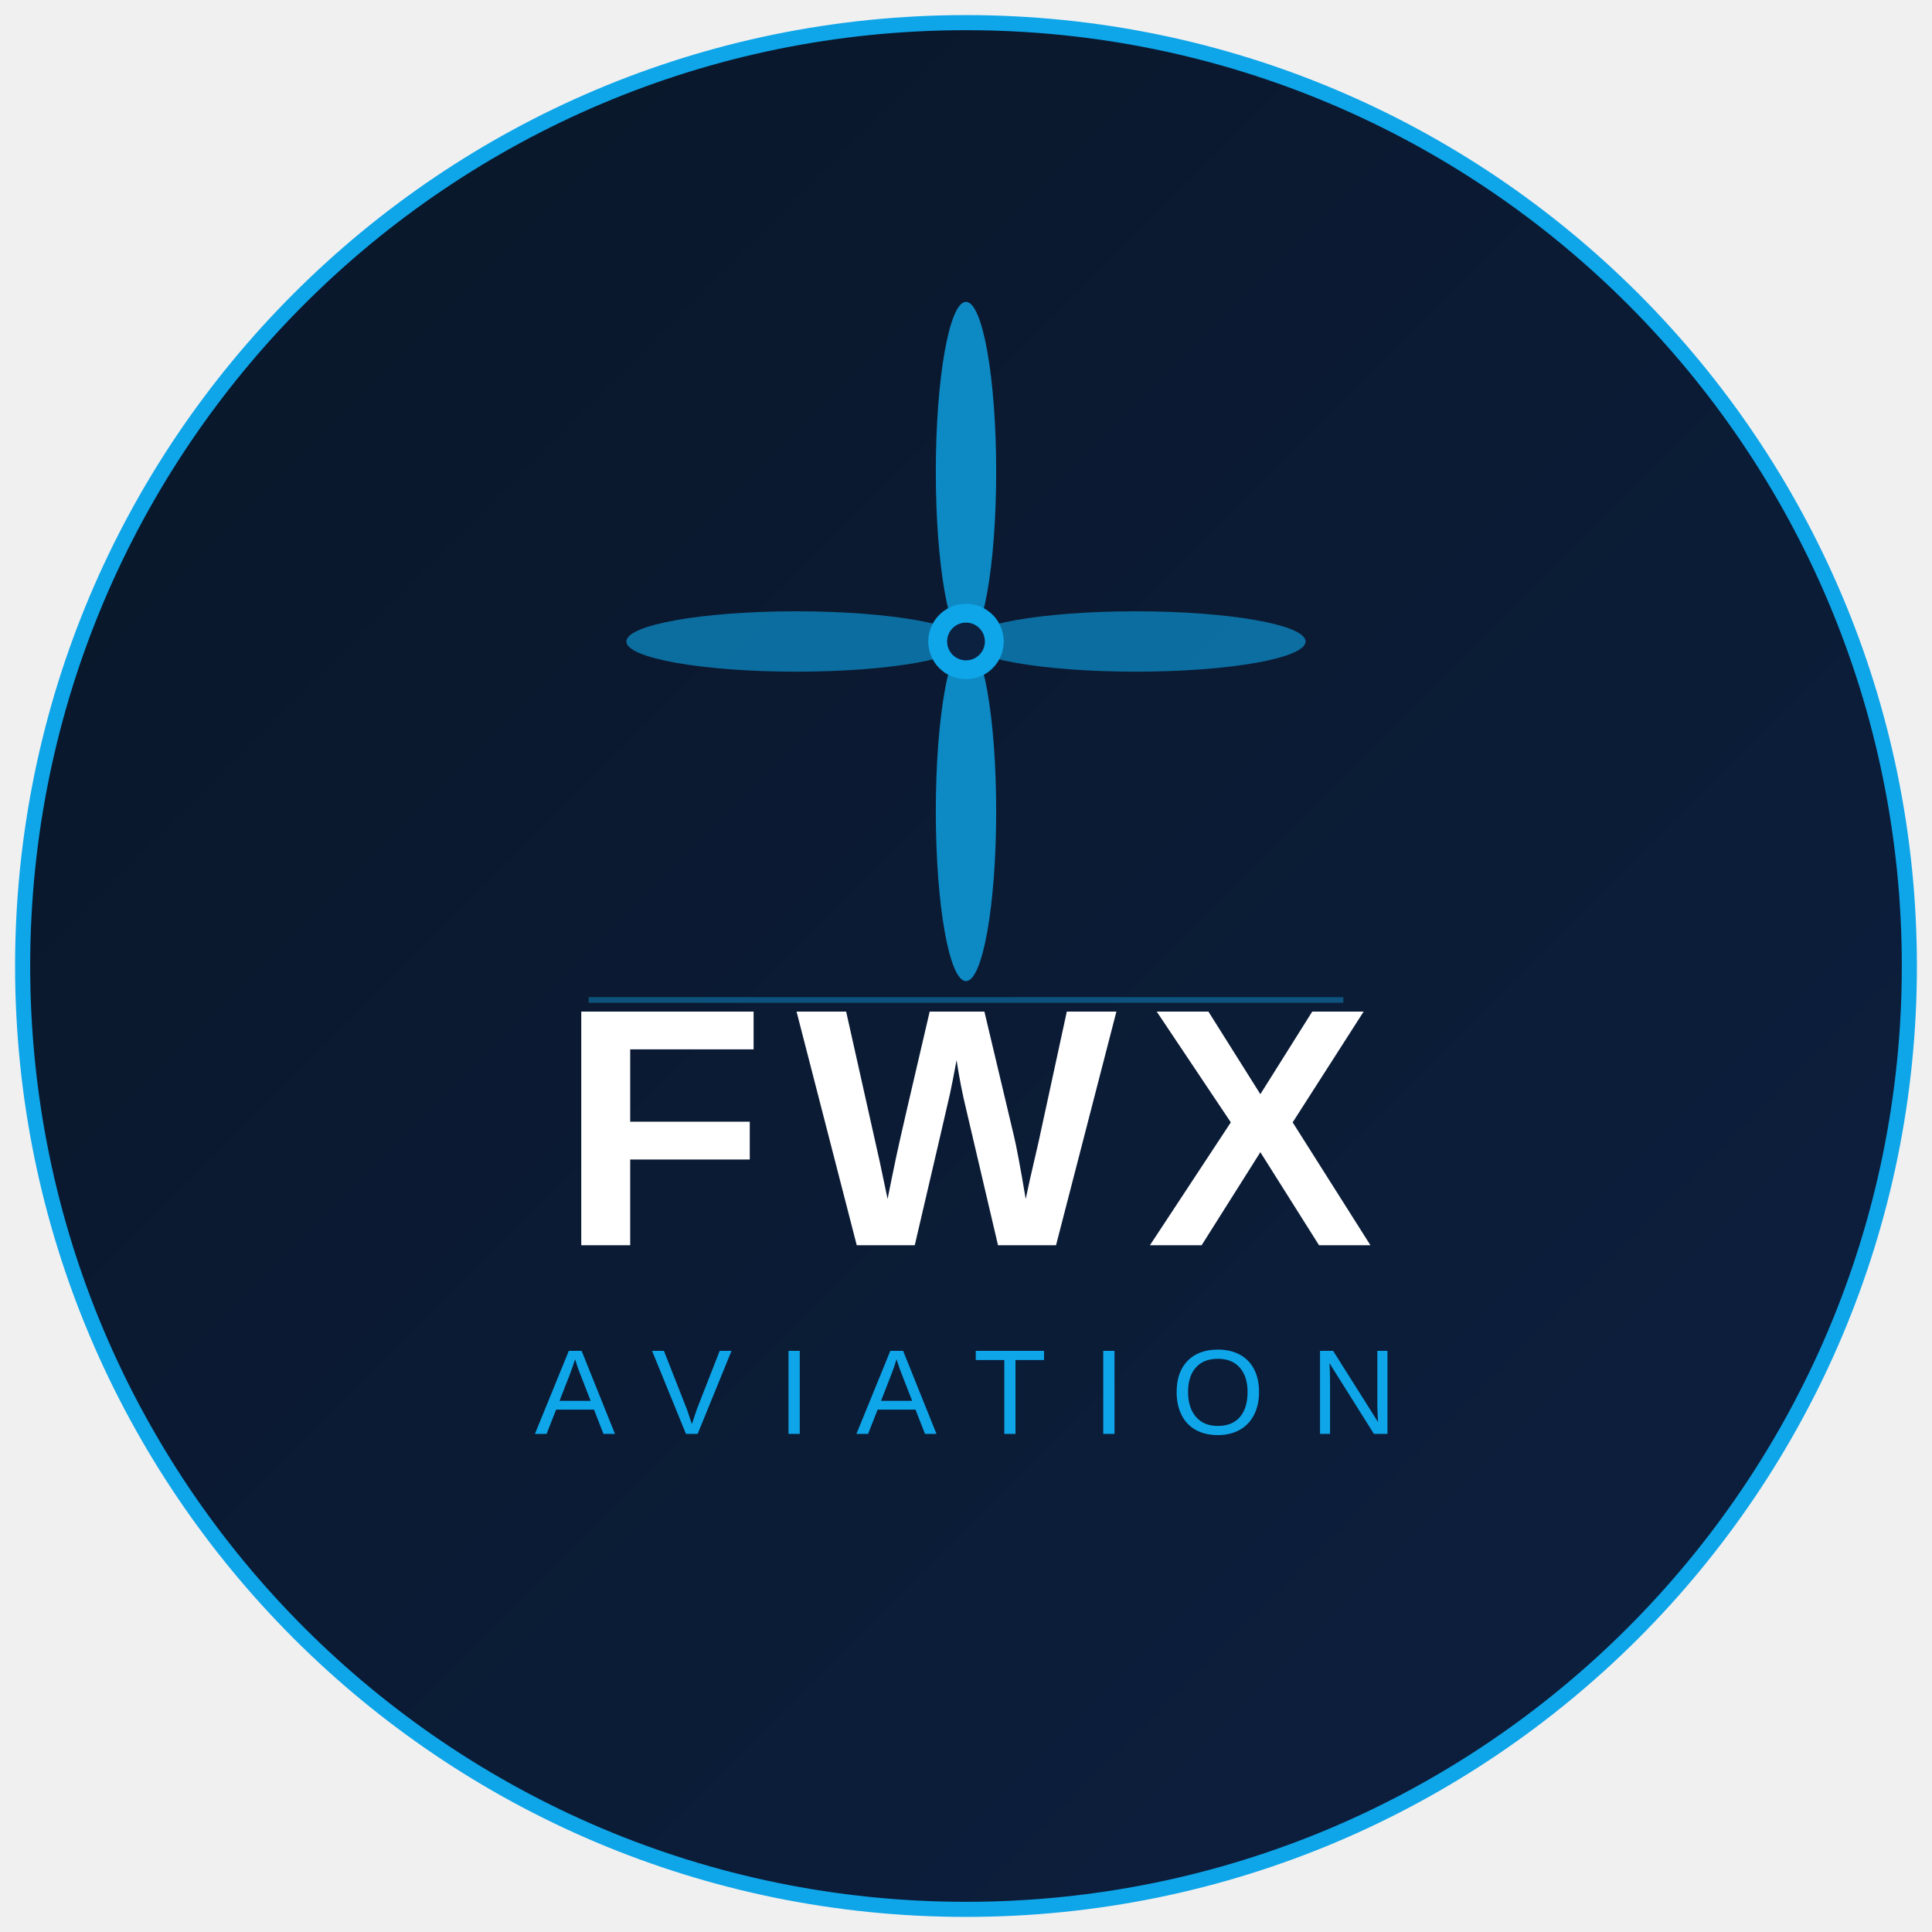
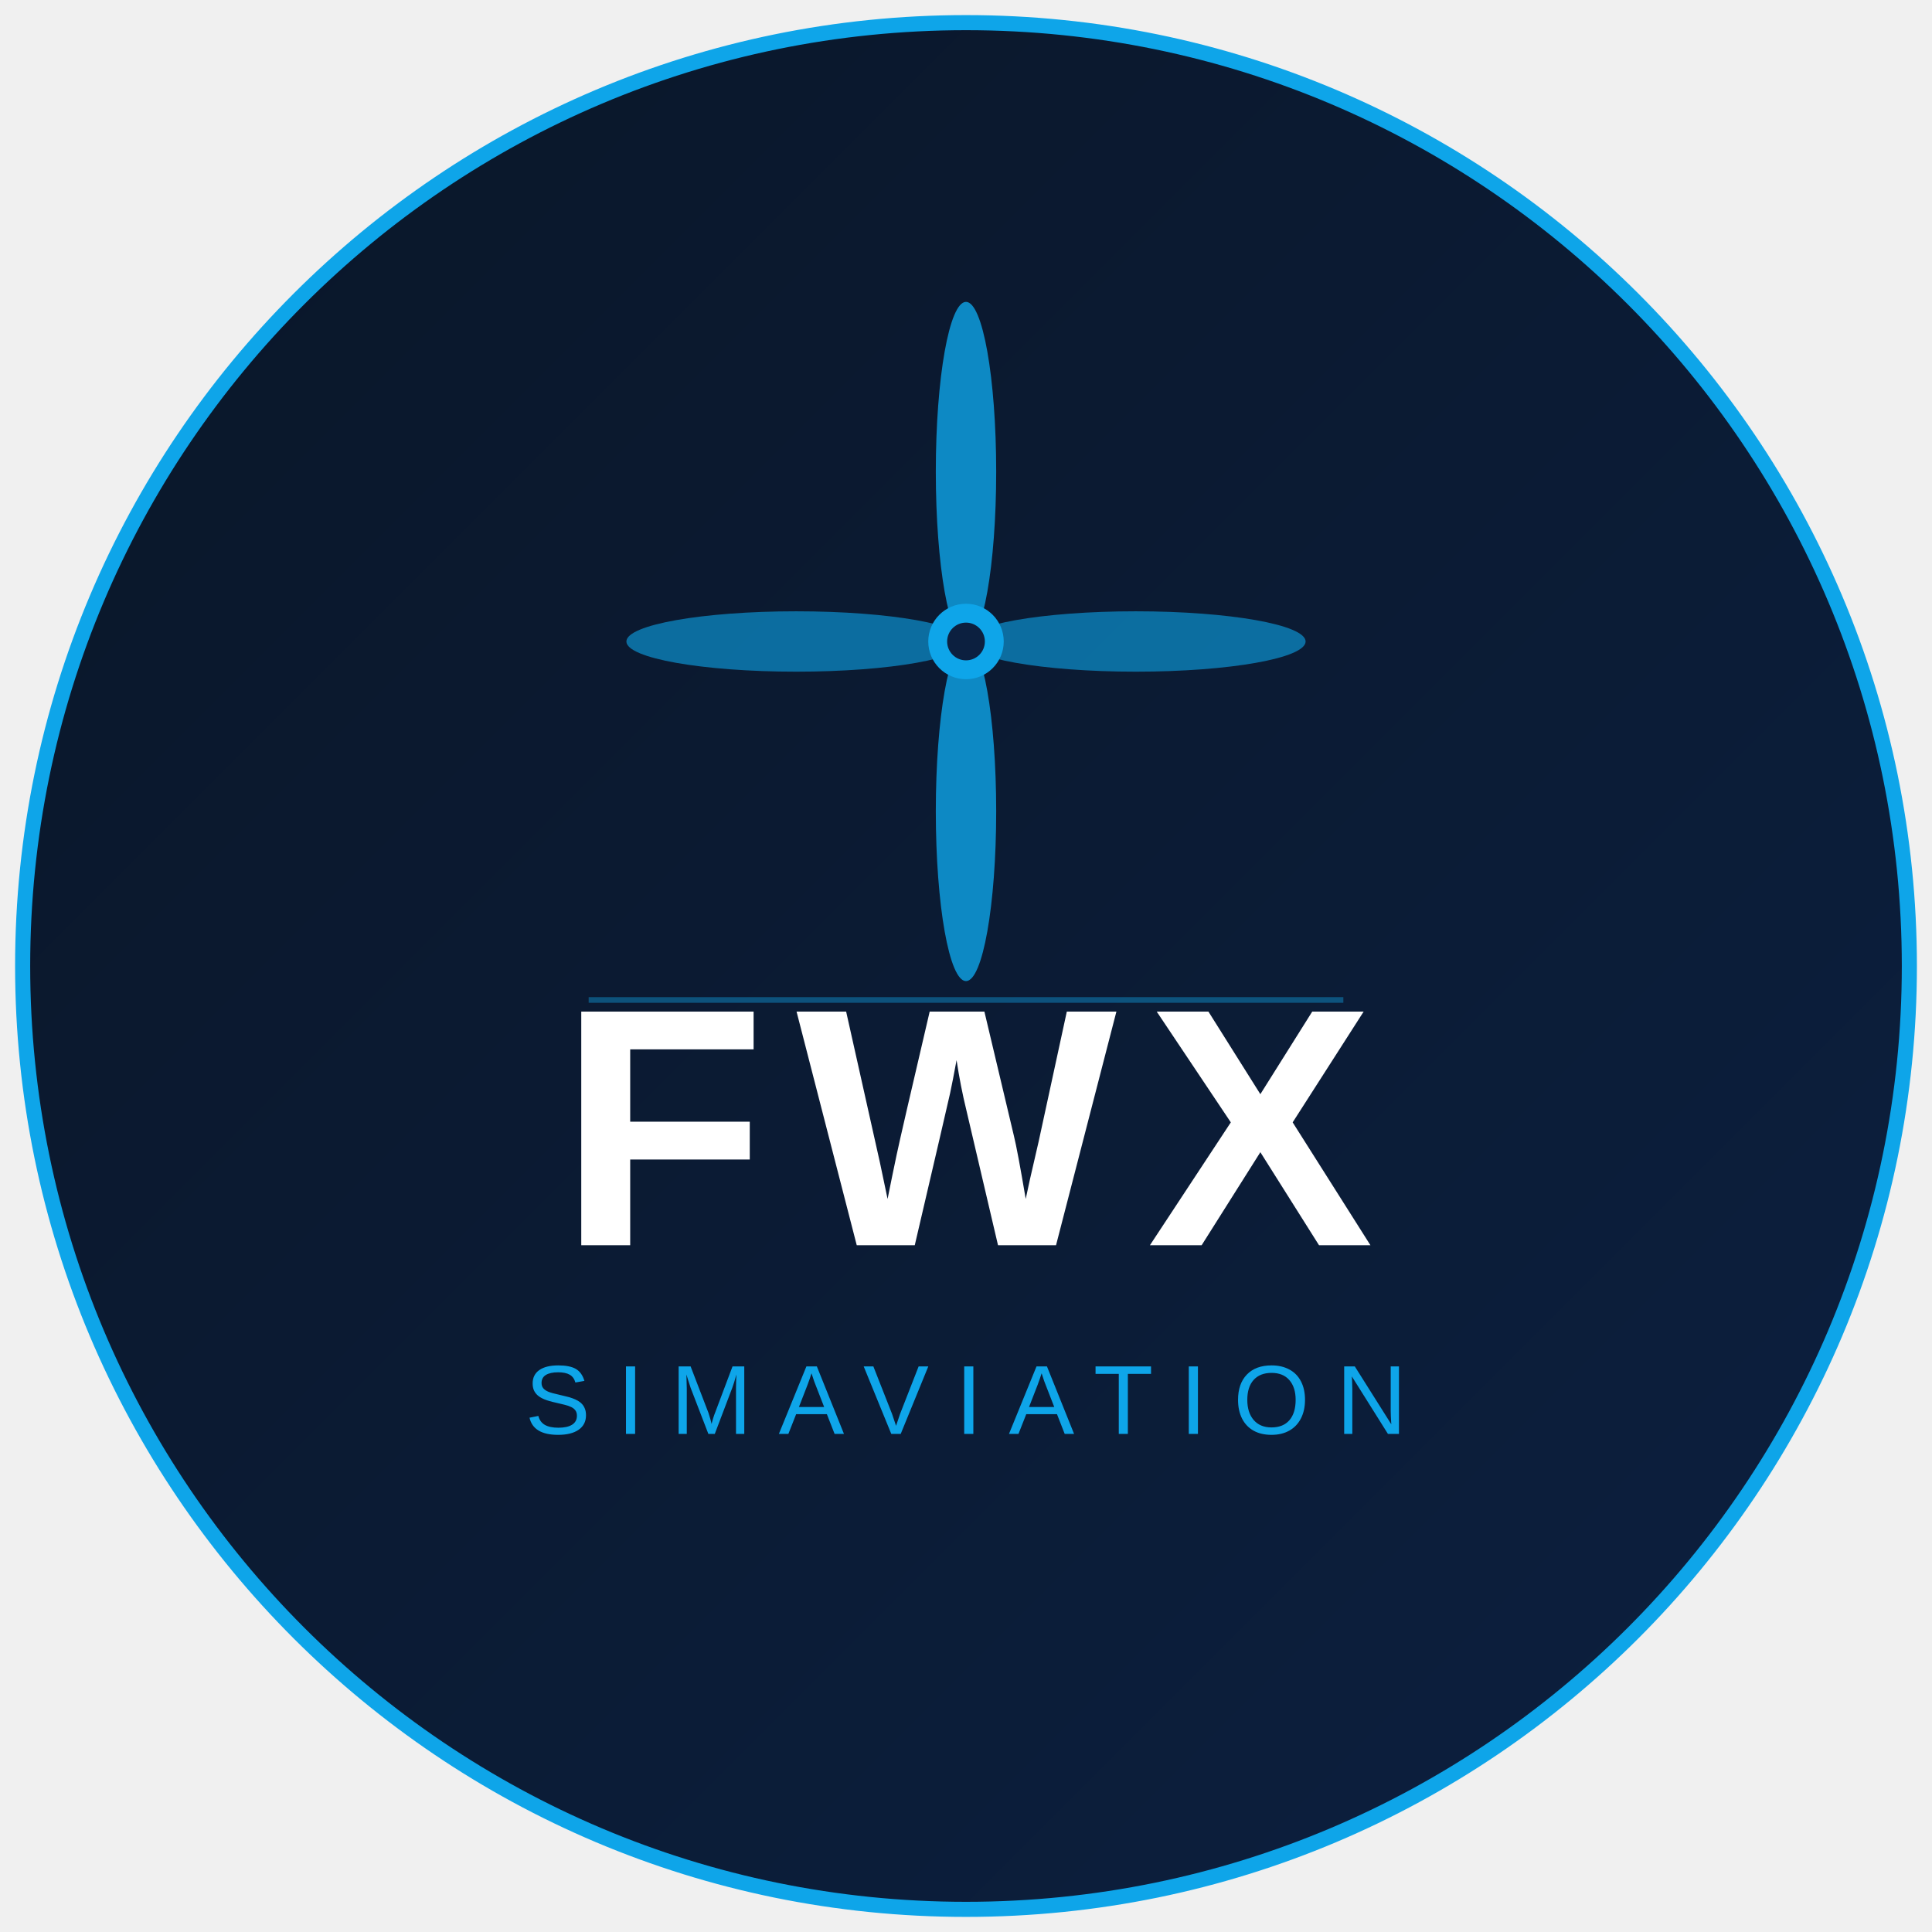
<svg xmlns="http://www.w3.org/2000/svg" viewBox="0 0 512 512" width="512" height="512">
  <defs>
    <linearGradient id="bg" x1="0" y1="0" x2="1" y2="1">
      <stop offset="0%" stop-color="#0a1628" />
      <stop offset="100%" stop-color="#0c2040" />
    </linearGradient>
  </defs>
  <circle cx="256" cy="256" r="250" fill="url(#bg)" stroke="#0ea5e9" stroke-width="4" />
  <g transform="translate(256,170)">
    <ellipse cx="0" cy="-45" rx="8" ry="45" fill="#0ea5e9" opacity="0.8" transform="rotate(0)" />
    <ellipse cx="0" cy="-45" rx="8" ry="45" fill="#0ea5e9" opacity="0.6" transform="rotate(90)" />
    <ellipse cx="0" cy="-45" rx="8" ry="45" fill="#0ea5e9" opacity="0.8" transform="rotate(180)" />
    <ellipse cx="0" cy="-45" rx="8" ry="45" fill="#0ea5e9" opacity="0.6" transform="rotate(270)" />
    <circle cx="0" cy="0" r="10" fill="#0ea5e9" />
    <circle cx="0" cy="0" r="5" fill="#0c2040" />
  </g>
  <line x1="156" y1="265" x2="356" y2="265" stroke="#0ea5e9" stroke-width="1.5" opacity="0.4" />
  <text x="256" y="330" text-anchor="middle" font-family="Arial, Helvetica, sans-serif" font-size="90" font-weight="800" fill="#ffffff" letter-spacing="8">FWX</text>
-   <text x="256" y="380" text-anchor="middle" font-family="Arial, Helvetica, sans-serif" font-size="32" font-weight="400" fill="#0ea5e9" letter-spacing="12">AVIATION</text>
+   <text x="256" y="380" text-anchor="middle" font-family="Arial, Helvetica, sans-serif" font-size="26" font-weight="400" fill="#0ea5e9" letter-spacing="7">SIMAVIATION</text>
</svg>
